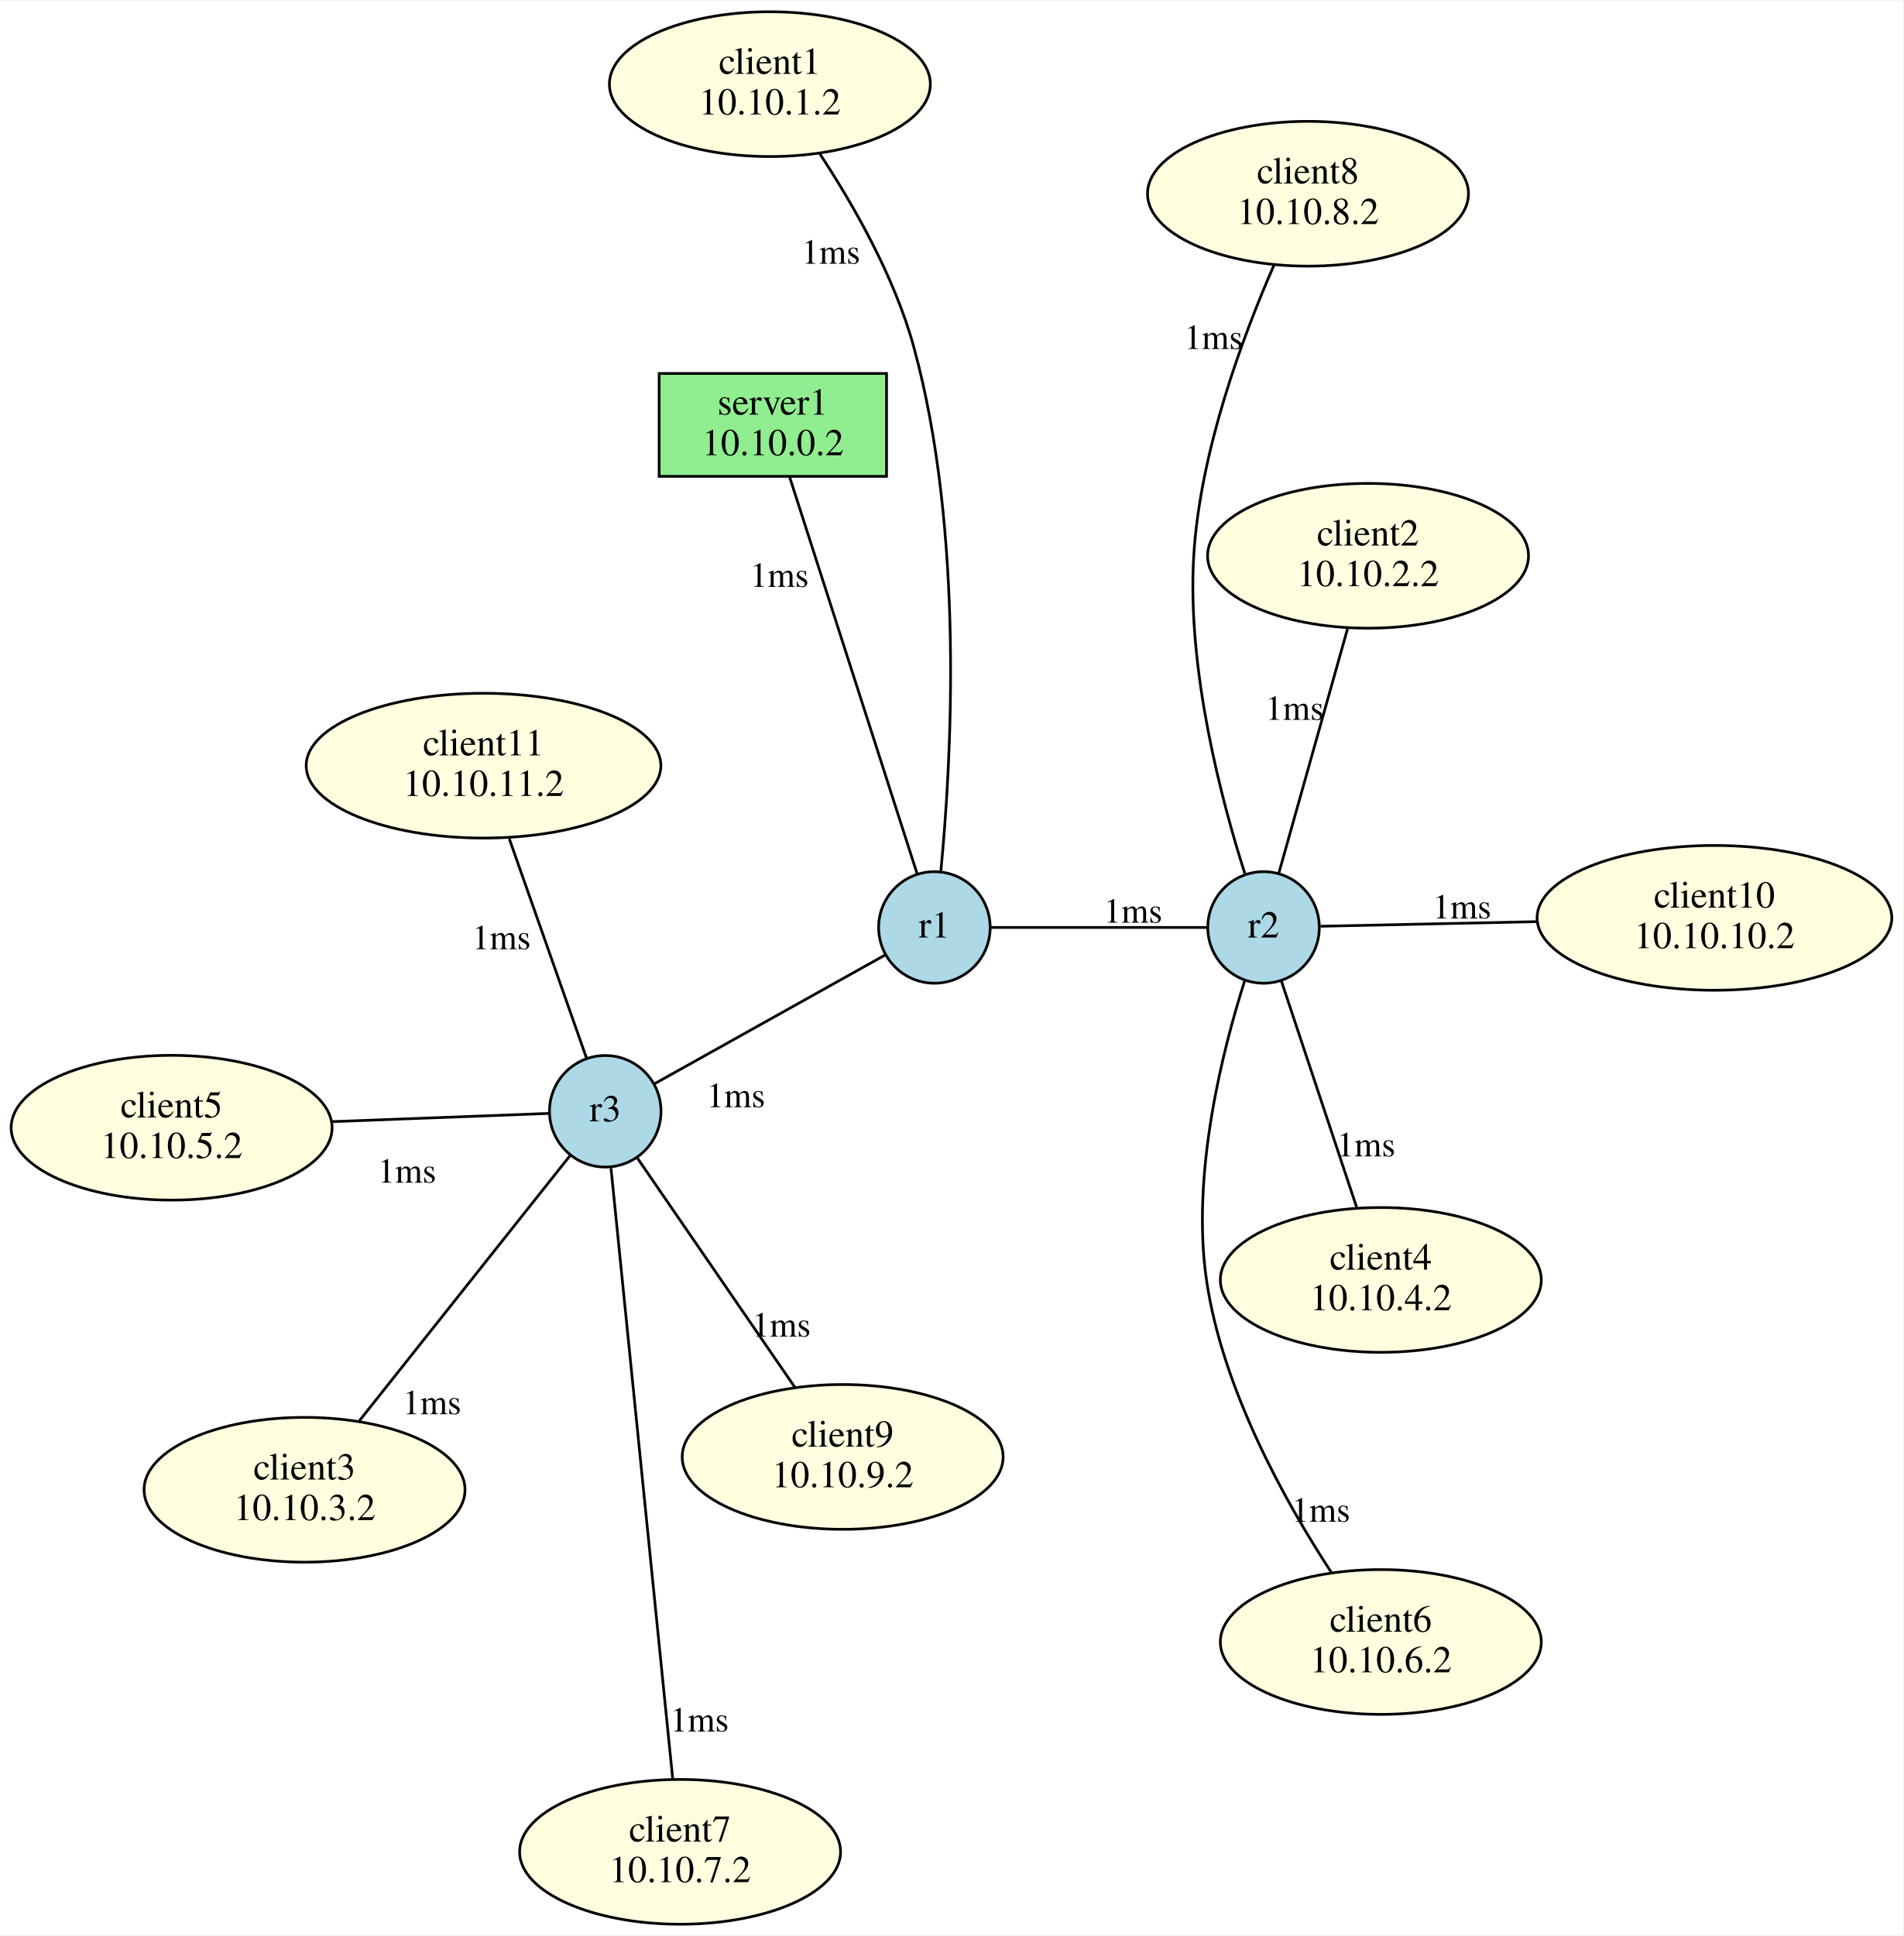
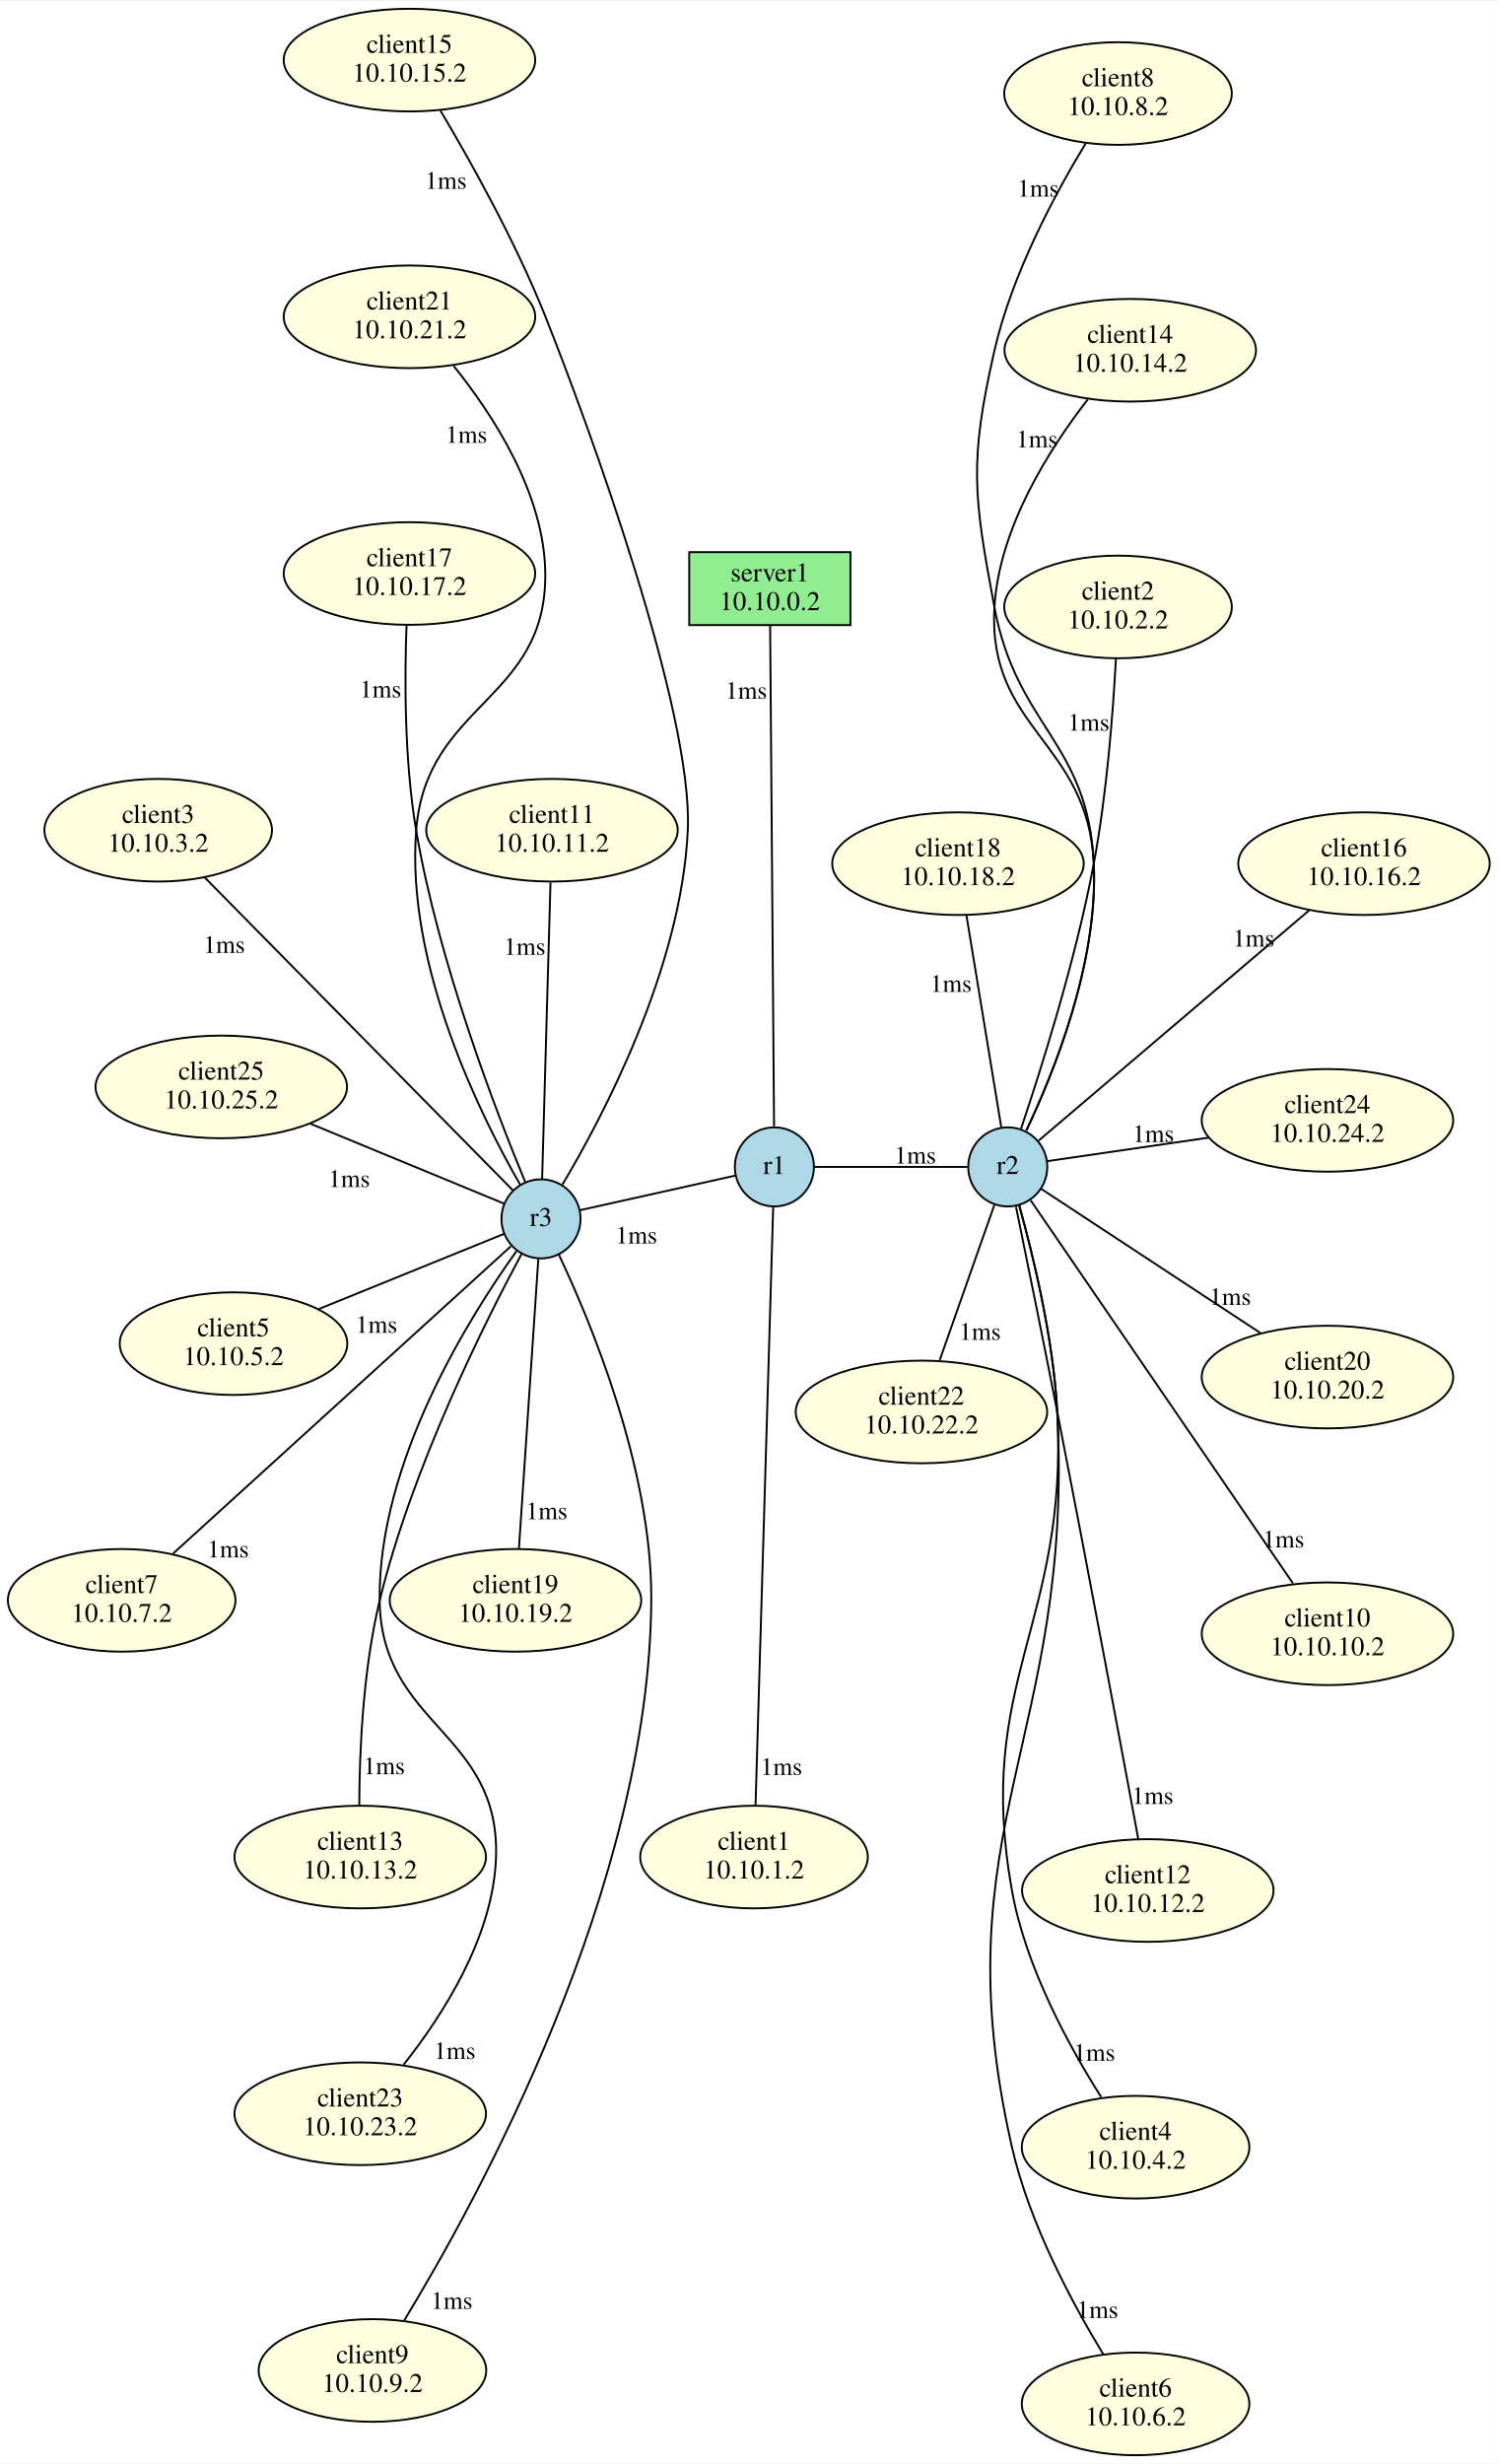
- <svg xmlns="http://www.w3.org/2000/svg" width="703pt" height="715pt" viewBox="0.00 0.00 703.13 714.70">
-   <g id="graph0" class="graph" transform="scale(1 1) rotate(0) translate(4 710.7)">
-     <polygon fill="white" stroke="transparent" points="-4,4 -4,-710.7 699.13,-710.7 699.13,4 -4,4" />
+ <svg xmlns="http://www.w3.org/2000/svg" width="780pt" height="1283pt" viewBox="0.00 0.00 780.43 1282.82">
+   <g id="graph0" class="graph" transform="scale(1 1) rotate(0) translate(4 1278.82)">
+     <polygon fill="white" stroke="transparent" points="-4,4 -4,-1278.82 776.43,-1278.82 776.43,4 -4,4" />
    <g id="node1" class="node">
-       <ellipse fill="lightblue" stroke="black" cx="341.2" cy="-368.33" rx="20.6" ry="20.6" />
-       <text text-anchor="middle" x="341.2" y="-364.63" font-family="Times,serif" font-size="14.00">r1</text>
+       <ellipse fill="lightblue" stroke="black" cx="399.47" cy="-671.33" rx="20.6" ry="20.6" />
+       <text text-anchor="middle" x="399.47" y="-667.63" font-family="Times,serif" font-size="14.00">r1</text>
    </g>
    <g id="node2" class="node">
-       <ellipse fill="lightblue" stroke="black" cx="462.8" cy="-368.33" rx="20.6" ry="20.6" />
-       <text text-anchor="middle" x="462.8" y="-364.63" font-family="Times,serif" font-size="14.00">r2</text>
+       <ellipse fill="lightblue" stroke="black" cx="521.07" cy="-671.33" rx="20.6" ry="20.6" />
+       <text text-anchor="middle" x="521.07" y="-667.63" font-family="Times,serif" font-size="14.00">r2</text>
    </g>
    <g id="edge1" class="edge">
-       <path fill="none" stroke="black" d="M362.1,-368.33C384.38,-368.33 419.44,-368.33 441.76,-368.33" />
-       <text text-anchor="middle" x="414.57" y="-370.1" font-family="Times,serif" font-size="13.00">1ms</text>
+       <path fill="none" stroke="black" d="M420.37,-671.33C442.65,-671.33 477.71,-671.33 500.03,-671.33" />
+       <text text-anchor="middle" x="472.84" y="-673.11" font-family="Times,serif" font-size="13.00">1ms</text>
    </g>
    <g id="node3" class="node">
-       <ellipse fill="lightblue" stroke="black" cx="219.6" cy="-300.42" rx="20.6" ry="20.6" />
-       <text text-anchor="middle" x="219.6" y="-296.72" font-family="Times,serif" font-size="14.00">r3</text>
+       <ellipse fill="lightblue" stroke="black" cx="277.87" cy="-644.25" rx="20.6" ry="20.6" />
+       <text text-anchor="middle" x="277.87" y="-640.55" font-family="Times,serif" font-size="14.00">r3</text>
    </g>
    <g id="edge2" class="edge">
-       <path fill="none" stroke="black" d="M323,-358.16C300.07,-345.36 260.91,-323.49 237.93,-310.66" />
-       <text text-anchor="middle" x="267.85" y="-301.94" font-family="Times,serif" font-size="13.00">1ms</text>
+       <path fill="none" stroke="black" d="M379.12,-666.8C356.67,-661.8 320.76,-653.8 298.29,-648.8" />
+       <text text-anchor="middle" x="327.58" y="-631.43" font-family="Times,serif" font-size="13.00">1ms</text>
    </g>
    <g id="node4" class="node">
-       <polygon fill="lightgreen" stroke="black" points="323.52,-572.96 239.52,-572.96 239.52,-534.96 323.52,-534.96 323.52,-572.96" />
-       <text text-anchor="middle" x="281.52" y="-557.76" font-family="Times,serif" font-size="14.00">server1</text>
-       <text text-anchor="middle" x="281.52" y="-542.76" font-family="Times,serif" font-size="14.00">10.10.0.2</text>
+       <polygon fill="lightgreen" stroke="black" points="439.11,-991.6 355.11,-991.6 355.11,-953.6 439.11,-953.6 439.11,-991.6" />
+       <text text-anchor="middle" x="397.11" y="-976.4" font-family="Times,serif" font-size="14.00">server1</text>
+       <text text-anchor="middle" x="397.11" y="-961.4" font-family="Times,serif" font-size="14.00">10.10.0.2</text>
    </g>
    <g id="edge3" class="edge">
-       <path fill="none" stroke="black" d="M334.81,-388.19C323.27,-424.11 299.06,-499.39 287.69,-534.79" />
-       <text text-anchor="middle" x="283.94" y="-494.13" font-family="Times,serif" font-size="13.00">1ms</text>
+       <path fill="none" stroke="black" d="M399.3,-692.51C398.87,-748.5 397.68,-899.75 397.26,-953.4" />
+       <text text-anchor="middle" x="384.8" y="-915.21" font-family="Times,serif" font-size="13.00">1ms</text>
    </g>
    <g id="node5" class="node">
-       <ellipse fill="lightyellow" stroke="black" cx="280.42" cy="-679.83" rx="59.29" ry="26.74" />
-       <text text-anchor="middle" x="280.42" y="-683.63" font-family="Times,serif" font-size="14.00">client1</text>
-       <text text-anchor="middle" x="280.42" y="-668.63" font-family="Times,serif" font-size="14.00">10.10.1.2</text>
+       <ellipse fill="lightyellow" stroke="black" cx="388.86" cy="-311.77" rx="59.29" ry="26.74" />
+       <text text-anchor="middle" x="388.86" y="-315.57" font-family="Times,serif" font-size="14.00">client1</text>
+       <text text-anchor="middle" x="388.86" y="-300.57" font-family="Times,serif" font-size="14.00">10.10.1.2</text>
    </g>
    <g id="edge4" class="edge">
-       <path fill="none" stroke="black" d="M343.59,-389.22C347.37,-428.17 352.47,-514.12 333.52,-582.96 326.4,-608.85 311.18,-635.39 298.86,-654.13" />
-       <text text-anchor="middle" x="302.95" y="-613.51" font-family="Times,serif" font-size="13.00">1ms</text>
+       <path fill="none" stroke="black" d="M398.85,-650.44C397.03,-588.77 391.68,-407.46 389.65,-338.66" />
+       <text text-anchor="middle" x="403.13" y="-354.56" font-family="Times,serif" font-size="13.00">1ms</text>
    </g>
    <g id="node6" class="node">
-       <ellipse fill="lightyellow" stroke="black" cx="501.4" cy="-505.61" rx="59.29" ry="26.74" />
-       <text text-anchor="middle" x="501.4" y="-509.41" font-family="Times,serif" font-size="14.00">client2</text>
-       <text text-anchor="middle" x="501.4" y="-494.41" font-family="Times,serif" font-size="14.00">10.10.2.2</text>
+       <ellipse fill="lightyellow" stroke="black" cx="578.52" cy="-963.05" rx="59.29" ry="26.74" />
+       <text text-anchor="middle" x="578.52" y="-966.85" font-family="Times,serif" font-size="14.00">client2</text>
+       <text text-anchor="middle" x="578.52" y="-951.85" font-family="Times,serif" font-size="14.00">10.10.2.2</text>
    </g>
    <g id="edge5" class="edge">
-       <path fill="none" stroke="black" d="M468.5,-388.58C475.21,-412.45 486.38,-452.19 493.82,-478.65" />
-       <text text-anchor="middle" x="474.26" y="-445.01" font-family="Times,serif" font-size="13.00">1ms</text>
+       <path fill="none" stroke="black" d="M527.91,-691C537.91,-720.63 556.38,-778.61 565.89,-829.34 572.74,-865.89 575.96,-908.8 577.41,-935.96" />
+       <text text-anchor="middle" x="563.2" y="-898.63" font-family="Times,serif" font-size="13.00">1ms</text>
    </g>
    <g id="node8" class="node">
-       <ellipse fill="lightyellow" stroke="black" cx="506.12" cy="-238.13" rx="59.29" ry="26.74" />
-       <text text-anchor="middle" x="506.12" y="-241.93" font-family="Times,serif" font-size="14.00">client4</text>
-       <text text-anchor="middle" x="506.12" y="-226.93" font-family="Times,serif" font-size="14.00">10.10.4.2</text>
+       <ellipse fill="lightyellow" stroke="black" cx="587.66" cy="-160.61" rx="59.29" ry="26.74" />
+       <text text-anchor="middle" x="587.66" y="-164.41" font-family="Times,serif" font-size="14.00">client4</text>
+       <text text-anchor="middle" x="587.66" y="-149.41" font-family="Times,serif" font-size="14.00">10.10.4.2</text>
    </g>
    <g id="edge6" class="edge">
-       <path fill="none" stroke="black" d="M469.38,-348.55C476.81,-326.21 488.95,-289.74 497.22,-264.87" />
-       <text text-anchor="middle" x="500.67" y="-283.78" font-family="Times,serif" font-size="13.00">1ms</text>
+       <path fill="none" stroke="black" d="M527.04,-651.23C534.01,-626.29 544.83,-582.32 546.86,-543.73 552.72,-432.48 503.6,-403.84 523.27,-294.19 530.45,-254.15 553.3,-212.65 569.73,-186.75" />
+       <text text-anchor="middle" x="566.17" y="-205.63" font-family="Times,serif" font-size="13.00">1ms</text>
    </g>
    <g id="node10" class="node">
-       <ellipse fill="lightyellow" stroke="black" cx="506.12" cy="-104.39" rx="59.29" ry="26.74" />
-       <text text-anchor="middle" x="506.12" y="-108.19" font-family="Times,serif" font-size="14.00">client6</text>
-       <text text-anchor="middle" x="506.12" y="-93.19" font-family="Times,serif" font-size="14.00">10.10.6.2</text>
+       <ellipse fill="lightyellow" stroke="black" cx="587.66" cy="-26.87" rx="59.29" ry="26.74" />
+       <text text-anchor="middle" x="587.66" y="-30.67" font-family="Times,serif" font-size="14.00">client6</text>
+       <text text-anchor="middle" x="587.66" y="-15.67" font-family="Times,serif" font-size="14.00">10.10.6.2</text>
    </g>
    <g id="edge7" class="edge">
-       <path fill="none" stroke="black" d="M455.79,-348.5C447.66,-322.99 436.03,-277.3 441.72,-238.09 447.61,-197.55 471.03,-155.79 487.92,-129.97" />
-       <text text-anchor="middle" x="483.98" y="-148.8" font-family="Times,serif" font-size="13.00">1ms</text>
+       <path fill="none" stroke="black" d="M527.04,-651.23C534.01,-626.29 544.83,-582.32 546.86,-543.73 555.83,-373.34 485.29,-326.89 523.27,-160.55 532.38,-120.61 555.02,-78.72 570.86,-52.7" />
+       <text text-anchor="middle" x="567.8" y="-71.65" font-family="Times,serif" font-size="13.00">1ms</text>
    </g>
    <g id="node12" class="node">
-       <ellipse fill="lightyellow" stroke="black" cx="479.22" cy="-639.35" rx="59.29" ry="26.74" />
-       <text text-anchor="middle" x="479.22" y="-643.15" font-family="Times,serif" font-size="14.00">client8</text>
-       <text text-anchor="middle" x="479.22" y="-628.15" font-family="Times,serif" font-size="14.00">10.10.8.2</text>
+       <ellipse fill="lightyellow" stroke="black" cx="578.52" cy="-1230.53" rx="59.29" ry="26.74" />
+       <text text-anchor="middle" x="578.52" y="-1234.33" font-family="Times,serif" font-size="14.00">client8</text>
+       <text text-anchor="middle" x="578.52" y="-1219.33" font-family="Times,serif" font-size="14.00">10.10.8.2</text>
    </g>
    <g id="edge8" class="edge">
-       <path fill="none" stroke="black" d="M455.92,-388.13C447.45,-414.64 434.46,-463.22 437.01,-505.57 439.33,-544.22 455.05,-586.47 466.63,-612.93" />
-       <text text-anchor="middle" x="444.3" y="-582" font-family="Times,serif" font-size="13.00">1ms</text>
+       <path fill="none" stroke="black" d="M530.75,-690.31C544.64,-719.5 568.32,-777.5 565.89,-829.34 562.92,-892.92 525.83,-900.3 514.12,-962.87 503.2,-1021.28 500.92,-1038.64 514.12,-1096.58 523.24,-1136.58 545.87,-1178.57 561.72,-1204.64" />
+       <text text-anchor="middle" x="536.9" y="-1176.88" font-family="Times,serif" font-size="13.00">1ms</text>
    </g>
    <g id="node14" class="node">
-       <ellipse fill="lightyellow" stroke="black" cx="629.37" cy="-371.87" rx="65.52" ry="26.74" />
-       <text text-anchor="middle" x="629.37" y="-375.67" font-family="Times,serif" font-size="14.00">client10</text>
-       <text text-anchor="middle" x="629.37" y="-360.67" font-family="Times,serif" font-size="14.00">10.10.10.2</text>
+       <ellipse fill="lightyellow" stroke="black" cx="687.64" cy="-428.09" rx="65.52" ry="26.74" />
+       <text text-anchor="middle" x="687.64" y="-431.89" font-family="Times,serif" font-size="14.00">client10</text>
+       <text text-anchor="middle" x="687.64" y="-416.89" font-family="Times,serif" font-size="14.00">10.10.10.2</text>
    </g>
    <g id="edge9" class="edge">
-       <path fill="none" stroke="black" d="M483.9,-368.77C503.94,-369.2 535.16,-369.86 563.54,-370.47" />
-       <text text-anchor="middle" x="536.09" y="-371.66" font-family="Times,serif" font-size="13.00">1ms</text>
+       <path fill="none" stroke="black" d="M533.05,-653.83C561.92,-611.68 635.46,-504.28 669.66,-454.35" />
+       <text text-anchor="middle" x="664.75" y="-473.05" font-family="Times,serif" font-size="13.00">1ms</text>
+     </g>
+     <g id="node16" class="node">
+       <ellipse fill="lightyellow" stroke="black" cx="594.03" cy="-294.35" rx="65.52" ry="26.74" />
+       <text text-anchor="middle" x="594.03" y="-298.15" font-family="Times,serif" font-size="14.00">client12</text>
+       <text text-anchor="middle" x="594.03" y="-283.15" font-family="Times,serif" font-size="14.00">10.10.12.2</text>
+     </g>
+     <g id="edge10" class="edge">
+       <path fill="none" stroke="black" d="M525.35,-650.57C530.53,-625.33 539.49,-581.44 546.86,-543.73 562.68,-462.87 580.56,-367.07 589.04,-321.31" />
+       <text text-anchor="middle" x="596.54" y="-339.46" font-family="Times,serif" font-size="13.00">1ms</text>
+     </g>
+     <g id="node18" class="node">
+       <ellipse fill="lightyellow" stroke="black" cx="584.88" cy="-1096.79" rx="65.52" ry="26.74" />
+       <text text-anchor="middle" x="584.88" y="-1100.59" font-family="Times,serif" font-size="14.00">client14</text>
+       <text text-anchor="middle" x="584.88" y="-1085.59" font-family="Times,serif" font-size="14.00">10.10.14.2</text>
+     </g>
+     <g id="edge11" class="edge">
+       <path fill="none" stroke="black" d="M530.75,-690.31C544.64,-719.5 568.32,-777.5 565.89,-829.34 562.92,-892.92 510.43,-899.33 514.12,-962.87 516.54,-1004.35 542.92,-1045.64 562.77,-1071.18" />
+       <text text-anchor="middle" x="536.28" y="-1046.2" font-family="Times,serif" font-size="13.00">1ms</text>
+     </g>
+     <g id="node20" class="node">
+       <ellipse fill="lightyellow" stroke="black" cx="706.67" cy="-829.31" rx="65.52" ry="26.74" />
+       <text text-anchor="middle" x="706.67" y="-833.11" font-family="Times,serif" font-size="14.00">client16</text>
+       <text text-anchor="middle" x="706.67" y="-818.11" font-family="Times,serif" font-size="14.00">10.10.16.2</text>
+     </g>
+     <g id="edge12" class="edge">
+       <path fill="none" stroke="black" d="M537.22,-685.07C568.7,-711.87 638.66,-771.42 678.14,-805.03" />
+       <text text-anchor="middle" x="649.21" y="-786.16" font-family="Times,serif" font-size="13.00">1ms</text>
+     </g>
+     <g id="node22" class="node">
+       <ellipse fill="lightyellow" stroke="black" cx="495.13" cy="-829.31" rx="65.52" ry="26.74" />
+       <text text-anchor="middle" x="495.13" y="-833.11" font-family="Times,serif" font-size="14.00">client18</text>
+       <text text-anchor="middle" x="495.13" y="-818.11" font-family="Times,serif" font-size="14.00">10.10.18.2</text>
+     </g>
+     <g id="edge13" class="edge">
+       <path fill="none" stroke="black" d="M517.68,-691.98C513.04,-720.25 504.7,-771.04 499.56,-802.3" />
+       <text text-anchor="middle" x="491.46" y="-762.52" font-family="Times,serif" font-size="13.00">1ms</text>
+     </g>
+     <g id="node24" class="node">
+       <ellipse fill="lightyellow" stroke="black" cx="687.64" cy="-561.83" rx="65.52" ry="26.74" />
+       <text text-anchor="middle" x="687.64" y="-565.63" font-family="Times,serif" font-size="14.00">client20</text>
+       <text text-anchor="middle" x="687.64" y="-550.63" font-family="Times,serif" font-size="14.00">10.10.20.2</text>
+     </g>
+     <g id="edge14" class="edge">
+       <path fill="none" stroke="black" d="M538.58,-659.82C565.56,-642.08 617.82,-607.73 652.73,-584.78" />
+       <text text-anchor="middle" x="636.97" y="-599.41" font-family="Times,serif" font-size="13.00">1ms</text>
+     </g>
+     <g id="node26" class="node">
+       <ellipse fill="lightyellow" stroke="black" cx="476.1" cy="-543.66" rx="65.52" ry="26.74" />
+       <text text-anchor="middle" x="476.1" y="-547.46" font-family="Times,serif" font-size="14.00">client22</text>
+       <text text-anchor="middle" x="476.1" y="-532.46" font-family="Times,serif" font-size="14.00">10.10.22.2</text>
+     </g>
+     <g id="edge15" class="edge">
+       <path fill="none" stroke="black" d="M514.14,-651.66C506.5,-629.98 494.17,-594.96 485.63,-570.7" />
+       <text text-anchor="middle" x="506.62" y="-581.23" font-family="Times,serif" font-size="13.00">1ms</text>
+     </g>
+     <g id="node28" class="node">
+       <ellipse fill="lightyellow" stroke="black" cx="687.64" cy="-695.57" rx="65.52" ry="26.74" />
+       <text text-anchor="middle" x="687.64" y="-699.37" font-family="Times,serif" font-size="14.00">client24</text>
+       <text text-anchor="middle" x="687.64" y="-684.37" font-family="Times,serif" font-size="14.00">10.10.24.2</text>
+     </g>
+     <g id="edge16" class="edge">
+       <path fill="none" stroke="black" d="M541.83,-674.35C562.76,-677.39 596.11,-682.25 625.63,-686.55" />
+       <text text-anchor="middle" x="596.9" y="-684.28" font-family="Times,serif" font-size="13.00">1ms</text>
    </g>
    <g id="node7" class="node">
-       <ellipse fill="lightyellow" stroke="black" cx="108.51" cy="-160.61" rx="59.29" ry="26.74" />
-       <text text-anchor="middle" x="108.51" y="-164.41" font-family="Times,serif" font-size="14.00">client3</text>
-       <text text-anchor="middle" x="108.51" y="-149.41" font-family="Times,serif" font-size="14.00">10.10.3.2</text>
-     </g>
-     <g id="edge10" class="edge">
-       <path fill="none" stroke="black" d="M206.64,-284.11C187.46,-259.98 151.37,-214.56 128.71,-186.03" />
-       <text text-anchor="middle" x="155.55" y="-188.53" font-family="Times,serif" font-size="13.00">1ms</text>
+       <ellipse fill="lightyellow" stroke="black" cx="78.43" cy="-846.73" rx="59.29" ry="26.74" />
+       <text text-anchor="middle" x="78.43" y="-850.53" font-family="Times,serif" font-size="14.00">client3</text>
+       <text text-anchor="middle" x="78.43" y="-835.53" font-family="Times,serif" font-size="14.00">10.10.3.2</text>
+     </g>
+     <g id="edge17" class="edge">
+       <path fill="none" stroke="black" d="M263.2,-659.14C229.2,-693.66 144.69,-779.46 102.78,-822" />
+       <text text-anchor="middle" x="112.83" y="-782.83" font-family="Times,serif" font-size="13.00">1ms</text>
    </g>
    <g id="node9" class="node">
-       <ellipse fill="lightyellow" stroke="black" cx="59.4" cy="-294.35" rx="59.29" ry="26.74" />
-       <text text-anchor="middle" x="59.4" y="-298.15" font-family="Times,serif" font-size="14.00">client5</text>
-       <text text-anchor="middle" x="59.4" y="-283.15" font-family="Times,serif" font-size="14.00">10.10.5.2</text>
-     </g>
-     <g id="edge11" class="edge">
-       <path fill="none" stroke="black" d="M198.66,-299.63C178.39,-298.86 146.7,-297.66 118.66,-296.6" />
-       <text text-anchor="middle" x="146.31" y="-274.06" font-family="Times,serif" font-size="13.00">1ms</text>
+       <ellipse fill="lightyellow" stroke="black" cx="117.67" cy="-579.25" rx="59.29" ry="26.74" />
+       <text text-anchor="middle" x="117.67" y="-583.05" font-family="Times,serif" font-size="14.00">client5</text>
+       <text text-anchor="middle" x="117.67" y="-568.05" font-family="Times,serif" font-size="14.00">10.10.5.2</text>
+     </g>
+     <g id="edge18" class="edge">
+       <path fill="none" stroke="black" d="M258.54,-636.41C234.83,-626.79 193.86,-610.17 162.2,-597.32" />
+       <text text-anchor="middle" x="192.16" y="-584.89" font-family="Times,serif" font-size="13.00">1ms</text>
    </g>
    <g id="node11" class="node">
-       <ellipse fill="lightyellow" stroke="black" cx="247.25" cy="-26.87" rx="59.29" ry="26.74" />
-       <text text-anchor="middle" x="247.25" y="-30.67" font-family="Times,serif" font-size="14.00">client7</text>
-       <text text-anchor="middle" x="247.25" y="-15.67" font-family="Times,serif" font-size="14.00">10.10.7.2</text>
-     </g>
-     <g id="edge12" class="edge">
-       <path fill="none" stroke="black" d="M221.72,-279.41C226.68,-230.37 239.01,-108.39 244.52,-53.9" />
-       <text text-anchor="middle" x="254.4" y="-71.33" font-family="Times,serif" font-size="13.00">1ms</text>
+       <ellipse fill="lightyellow" stroke="black" cx="59.4" cy="-445.51" rx="59.29" ry="26.74" />
+       <text text-anchor="middle" x="59.4" y="-449.31" font-family="Times,serif" font-size="14.00">client7</text>
+       <text text-anchor="middle" x="59.4" y="-434.31" font-family="Times,serif" font-size="14.00">10.10.7.2</text>
+     </g>
+     <g id="edge19" class="edge">
+       <path fill="none" stroke="black" d="M262.16,-629.96C225.17,-596.32 132.28,-511.81 86.19,-469.88" />
+       <text text-anchor="middle" x="114.84" y="-467.9" font-family="Times,serif" font-size="13.00">1ms</text>
    </g>
    <g id="node13" class="node">
-       <ellipse fill="lightyellow" stroke="black" cx="307.31" cy="-172.75" rx="59.29" ry="26.74" />
-       <text text-anchor="middle" x="307.31" y="-176.55" font-family="Times,serif" font-size="14.00">client9</text>
-       <text text-anchor="middle" x="307.31" y="-161.55" font-family="Times,serif" font-size="14.00">10.10.9.2</text>
-     </g>
-     <g id="edge13" class="edge">
-       <path fill="none" stroke="black" d="M231.43,-283.2C246.39,-261.42 272.29,-223.72 289.62,-198.51" />
-       <text text-anchor="middle" x="284.67" y="-217.2" font-family="Times,serif" font-size="13.00">1ms</text>
+       <ellipse fill="lightyellow" stroke="black" cx="190.05" cy="-44.29" rx="59.29" ry="26.74" />
+       <text text-anchor="middle" x="190.05" y="-48.09" font-family="Times,serif" font-size="14.00">client9</text>
+       <text text-anchor="middle" x="190.05" y="-33.09" font-family="Times,serif" font-size="14.00">10.10.9.2</text>
+     </g>
+     <g id="edge20" class="edge">
+       <path fill="none" stroke="black" d="M287.18,-625.61C303.55,-591.03 335.74,-514.23 335.33,-445.69 334.43,-295.99 244.5,-132.61 206.6,-70.35" />
+       <text text-anchor="middle" x="231.36" y="-76.38" font-family="Times,serif" font-size="13.00">1ms</text>
    </g>
    <g id="node15" class="node">
-       <ellipse fill="lightyellow" stroke="black" cx="174.63" cy="-428.09" rx="65.52" ry="26.74" />
-       <text text-anchor="middle" x="174.63" y="-431.89" font-family="Times,serif" font-size="14.00">client11</text>
-       <text text-anchor="middle" x="174.63" y="-416.89" font-family="Times,serif" font-size="14.00">10.10.11.2</text>
-     </g>
-     <g id="edge14" class="edge">
-       <path fill="none" stroke="black" d="M212.67,-320.09C205.04,-341.77 192.7,-376.79 184.16,-401.05" />
-       <text text-anchor="middle" x="181.23" y="-360.29" font-family="Times,serif" font-size="13.00">1ms</text>
+       <ellipse fill="lightyellow" stroke="black" cx="283.6" cy="-846.73" rx="65.52" ry="26.74" />
+       <text text-anchor="middle" x="283.6" y="-850.53" font-family="Times,serif" font-size="14.00">client11</text>
+       <text text-anchor="middle" x="283.6" y="-835.53" font-family="Times,serif" font-size="14.00">10.10.11.2</text>
+     </g>
+     <g id="edge21" class="edge">
+       <path fill="none" stroke="black" d="M278.46,-665.16C279.5,-702.04 281.67,-778.61 282.83,-819.54" />
+       <text text-anchor="middle" x="269.38" y="-781.82" font-family="Times,serif" font-size="13.00">1ms</text>
+     </g>
+     <g id="node17" class="node">
+       <ellipse fill="lightyellow" stroke="black" cx="183.69" cy="-311.77" rx="65.52" ry="26.74" />
+       <text text-anchor="middle" x="183.69" y="-315.57" font-family="Times,serif" font-size="14.00">client13</text>
+       <text text-anchor="middle" x="183.69" y="-300.57" font-family="Times,serif" font-size="14.00">10.10.13.2</text>
+     </g>
+     <g id="edge22" class="edge">
+       <path fill="none" stroke="black" d="M267.77,-626.02C249.37,-591.8 210.72,-515.1 193.81,-445.32 185.05,-409.17 183.28,-366.03 183.19,-338.77" />
+       <text text-anchor="middle" x="196.13" y="-354.94" font-family="Times,serif" font-size="13.00">1ms</text>
+     </g>
+     <g id="node19" class="node">
+       <ellipse fill="lightyellow" stroke="black" cx="209.34" cy="-1247.95" rx="65.52" ry="26.74" />
+       <text text-anchor="middle" x="209.34" y="-1251.75" font-family="Times,serif" font-size="14.00">client15</text>
+       <text text-anchor="middle" x="209.34" y="-1236.75" font-family="Times,serif" font-size="14.00">10.10.15.2</text>
+     </g>
+     <g id="edge23" class="edge">
+       <path fill="none" stroke="black" d="M289.05,-662.12C309.49,-696.43 351.09,-774.55 354.36,-846.85 357.14,-908.51 302.94,-1057.17 280.1,-1114.51 264.67,-1153.24 241.11,-1195.34 225.47,-1221.67" />
+       <text text-anchor="middle" x="228.32" y="-1180.91" font-family="Times,serif" font-size="13.00">1ms</text>
+     </g>
+     <g id="node21" class="node">
+       <ellipse fill="lightyellow" stroke="black" cx="209.34" cy="-980.47" rx="65.52" ry="26.74" />
+       <text text-anchor="middle" x="209.34" y="-984.27" font-family="Times,serif" font-size="14.00">client17</text>
+       <text text-anchor="middle" x="209.34" y="-969.27" font-family="Times,serif" font-size="14.00">10.10.17.2</text>
+     </g>
+     <g id="edge24" class="edge">
+       <path fill="none" stroke="black" d="M269.59,-663.61C254.88,-699.09 224.63,-777.31 212.84,-846.61 206.6,-883.28 206.79,-926.4 207.81,-953.58" />
+       <text text-anchor="middle" x="194.27" y="-915.91" font-family="Times,serif" font-size="13.00">1ms</text>
+     </g>
+     <g id="node23" class="node">
+       <ellipse fill="lightyellow" stroke="black" cx="264.57" cy="-445.51" rx="65.52" ry="26.74" />
+       <text text-anchor="middle" x="264.57" y="-449.31" font-family="Times,serif" font-size="14.00">client19</text>
+       <text text-anchor="middle" x="264.57" y="-434.31" font-family="Times,serif" font-size="14.00">10.10.19.2</text>
+     </g>
+     <g id="edge25" class="edge">
+       <path fill="none" stroke="black" d="M276.47,-623.36C274.04,-587.08 269.05,-512.49 266.37,-472.4" />
+       <text text-anchor="middle" x="280.83" y="-487.79" font-family="Times,serif" font-size="13.00">1ms</text>
+     </g>
+     <g id="node25" class="node">
+       <ellipse fill="lightyellow" stroke="black" cx="209.34" cy="-1114.21" rx="65.52" ry="26.74" />
+       <text text-anchor="middle" x="209.34" y="-1118.01" font-family="Times,serif" font-size="14.00">client21</text>
+       <text text-anchor="middle" x="209.34" y="-1103.01" font-family="Times,serif" font-size="14.00">10.10.21.2</text>
+     </g>
+     <g id="edge26" class="edge">
+       <path fill="none" stroke="black" d="M267,-662.09C247.1,-696.65 207.35,-775.6 212.84,-846.61 217.97,-913.07 280.84,-914 280.1,-980.66 279.64,-1022.11 252.79,-1063.27 232.31,-1088.7" />
+       <text text-anchor="middle" x="239.02" y="-1048.56" font-family="Times,serif" font-size="13.00">1ms</text>
+     </g>
+     <g id="node27" class="node">
+       <ellipse fill="lightyellow" stroke="black" cx="183.69" cy="-178.03" rx="65.52" ry="26.74" />
+       <text text-anchor="middle" x="183.69" y="-181.83" font-family="Times,serif" font-size="14.00">client23</text>
+       <text text-anchor="middle" x="183.69" y="-166.83" font-family="Times,serif" font-size="14.00">10.10.23.2</text>
+     </g>
+     <g id="edge27" class="edge">
+       <path fill="none" stroke="black" d="M265.11,-627.44C241.36,-594.4 192.83,-517.87 193.81,-445.32 194.68,-380.21 256.38,-377.03 254.45,-311.94 253.21,-270.41 226.55,-229.14 206.31,-203.62" />
+       <text text-anchor="middle" x="232.93" y="-206.56" font-family="Times,serif" font-size="13.00">1ms</text>
+     </g>
+     <g id="node29" class="node">
+       <ellipse fill="lightyellow" stroke="black" cx="111.3" cy="-712.99" rx="65.52" ry="26.74" />
+       <text text-anchor="middle" x="111.3" y="-716.79" font-family="Times,serif" font-size="14.00">client25</text>
+       <text text-anchor="middle" x="111.3" y="-701.79" font-family="Times,serif" font-size="14.00">10.10.25.2</text>
+     </g>
+     <g id="edge28" class="edge">
+       <path fill="none" stroke="black" d="M258.44,-652.27C233.89,-662.4 190.86,-680.16 157.65,-693.86" />
+       <text text-anchor="middle" x="177.95" y="-660.87" font-family="Times,serif" font-size="13.00">1ms</text>
    </g>
  </g>
</svg>
